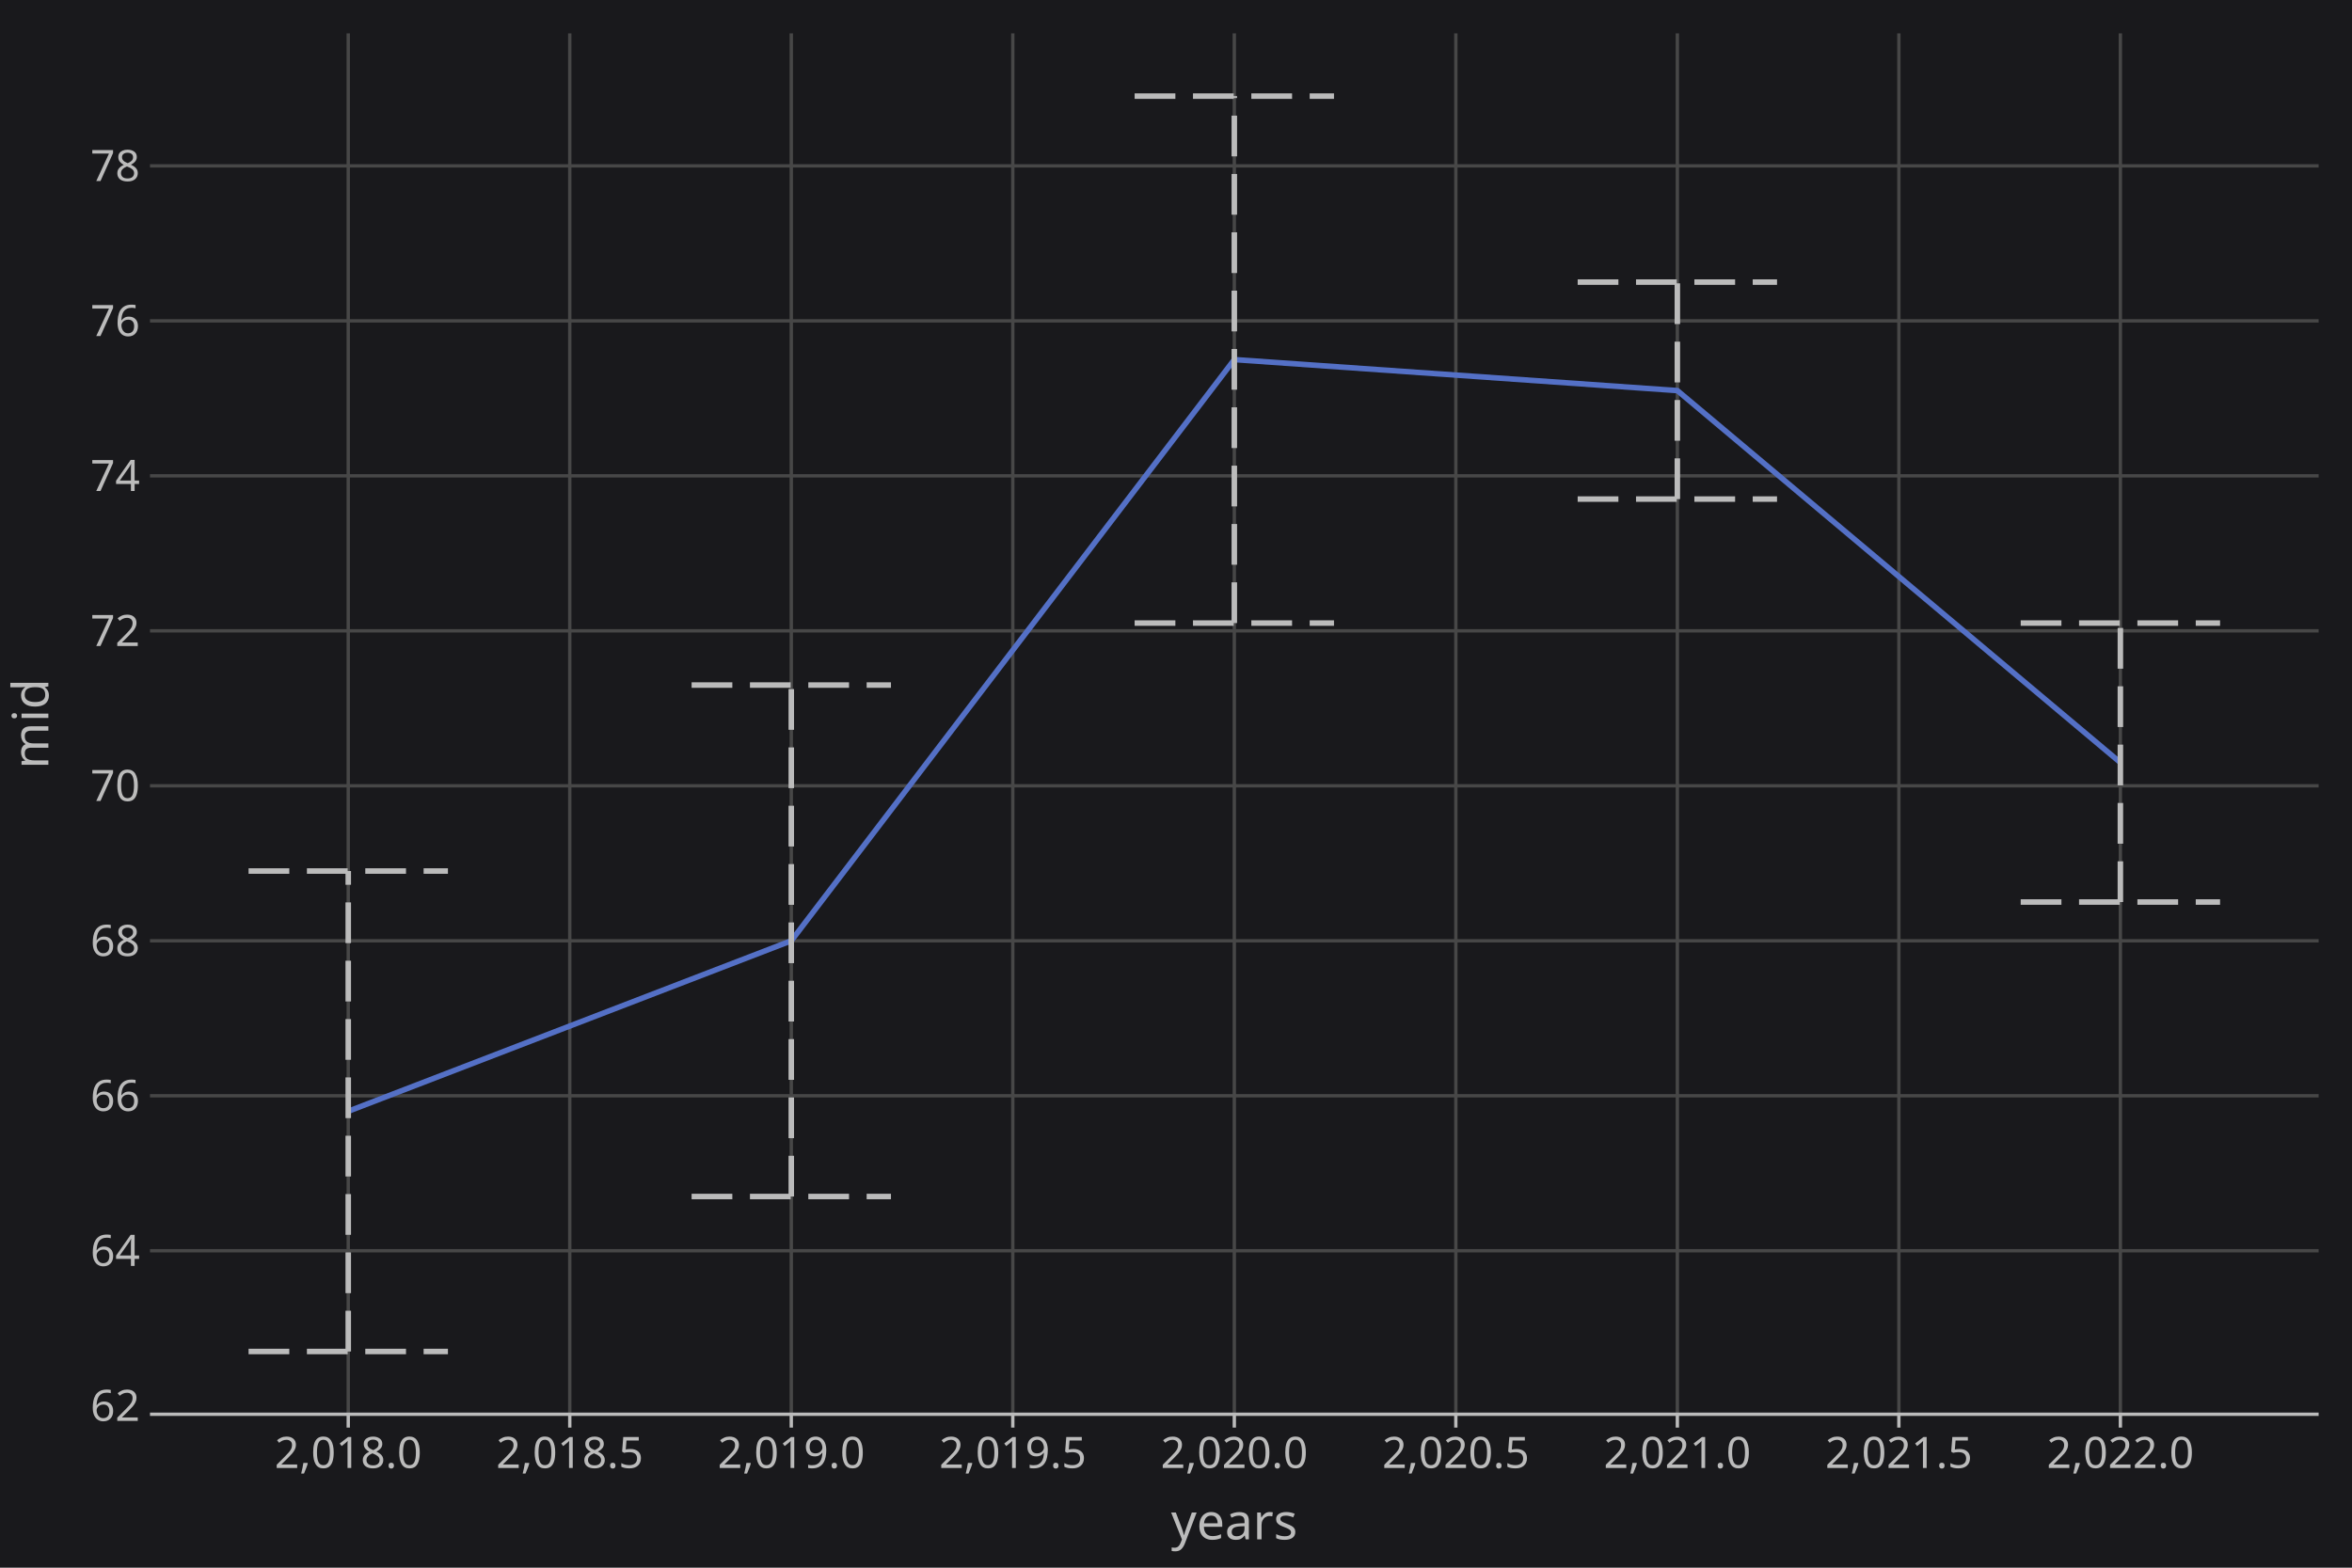
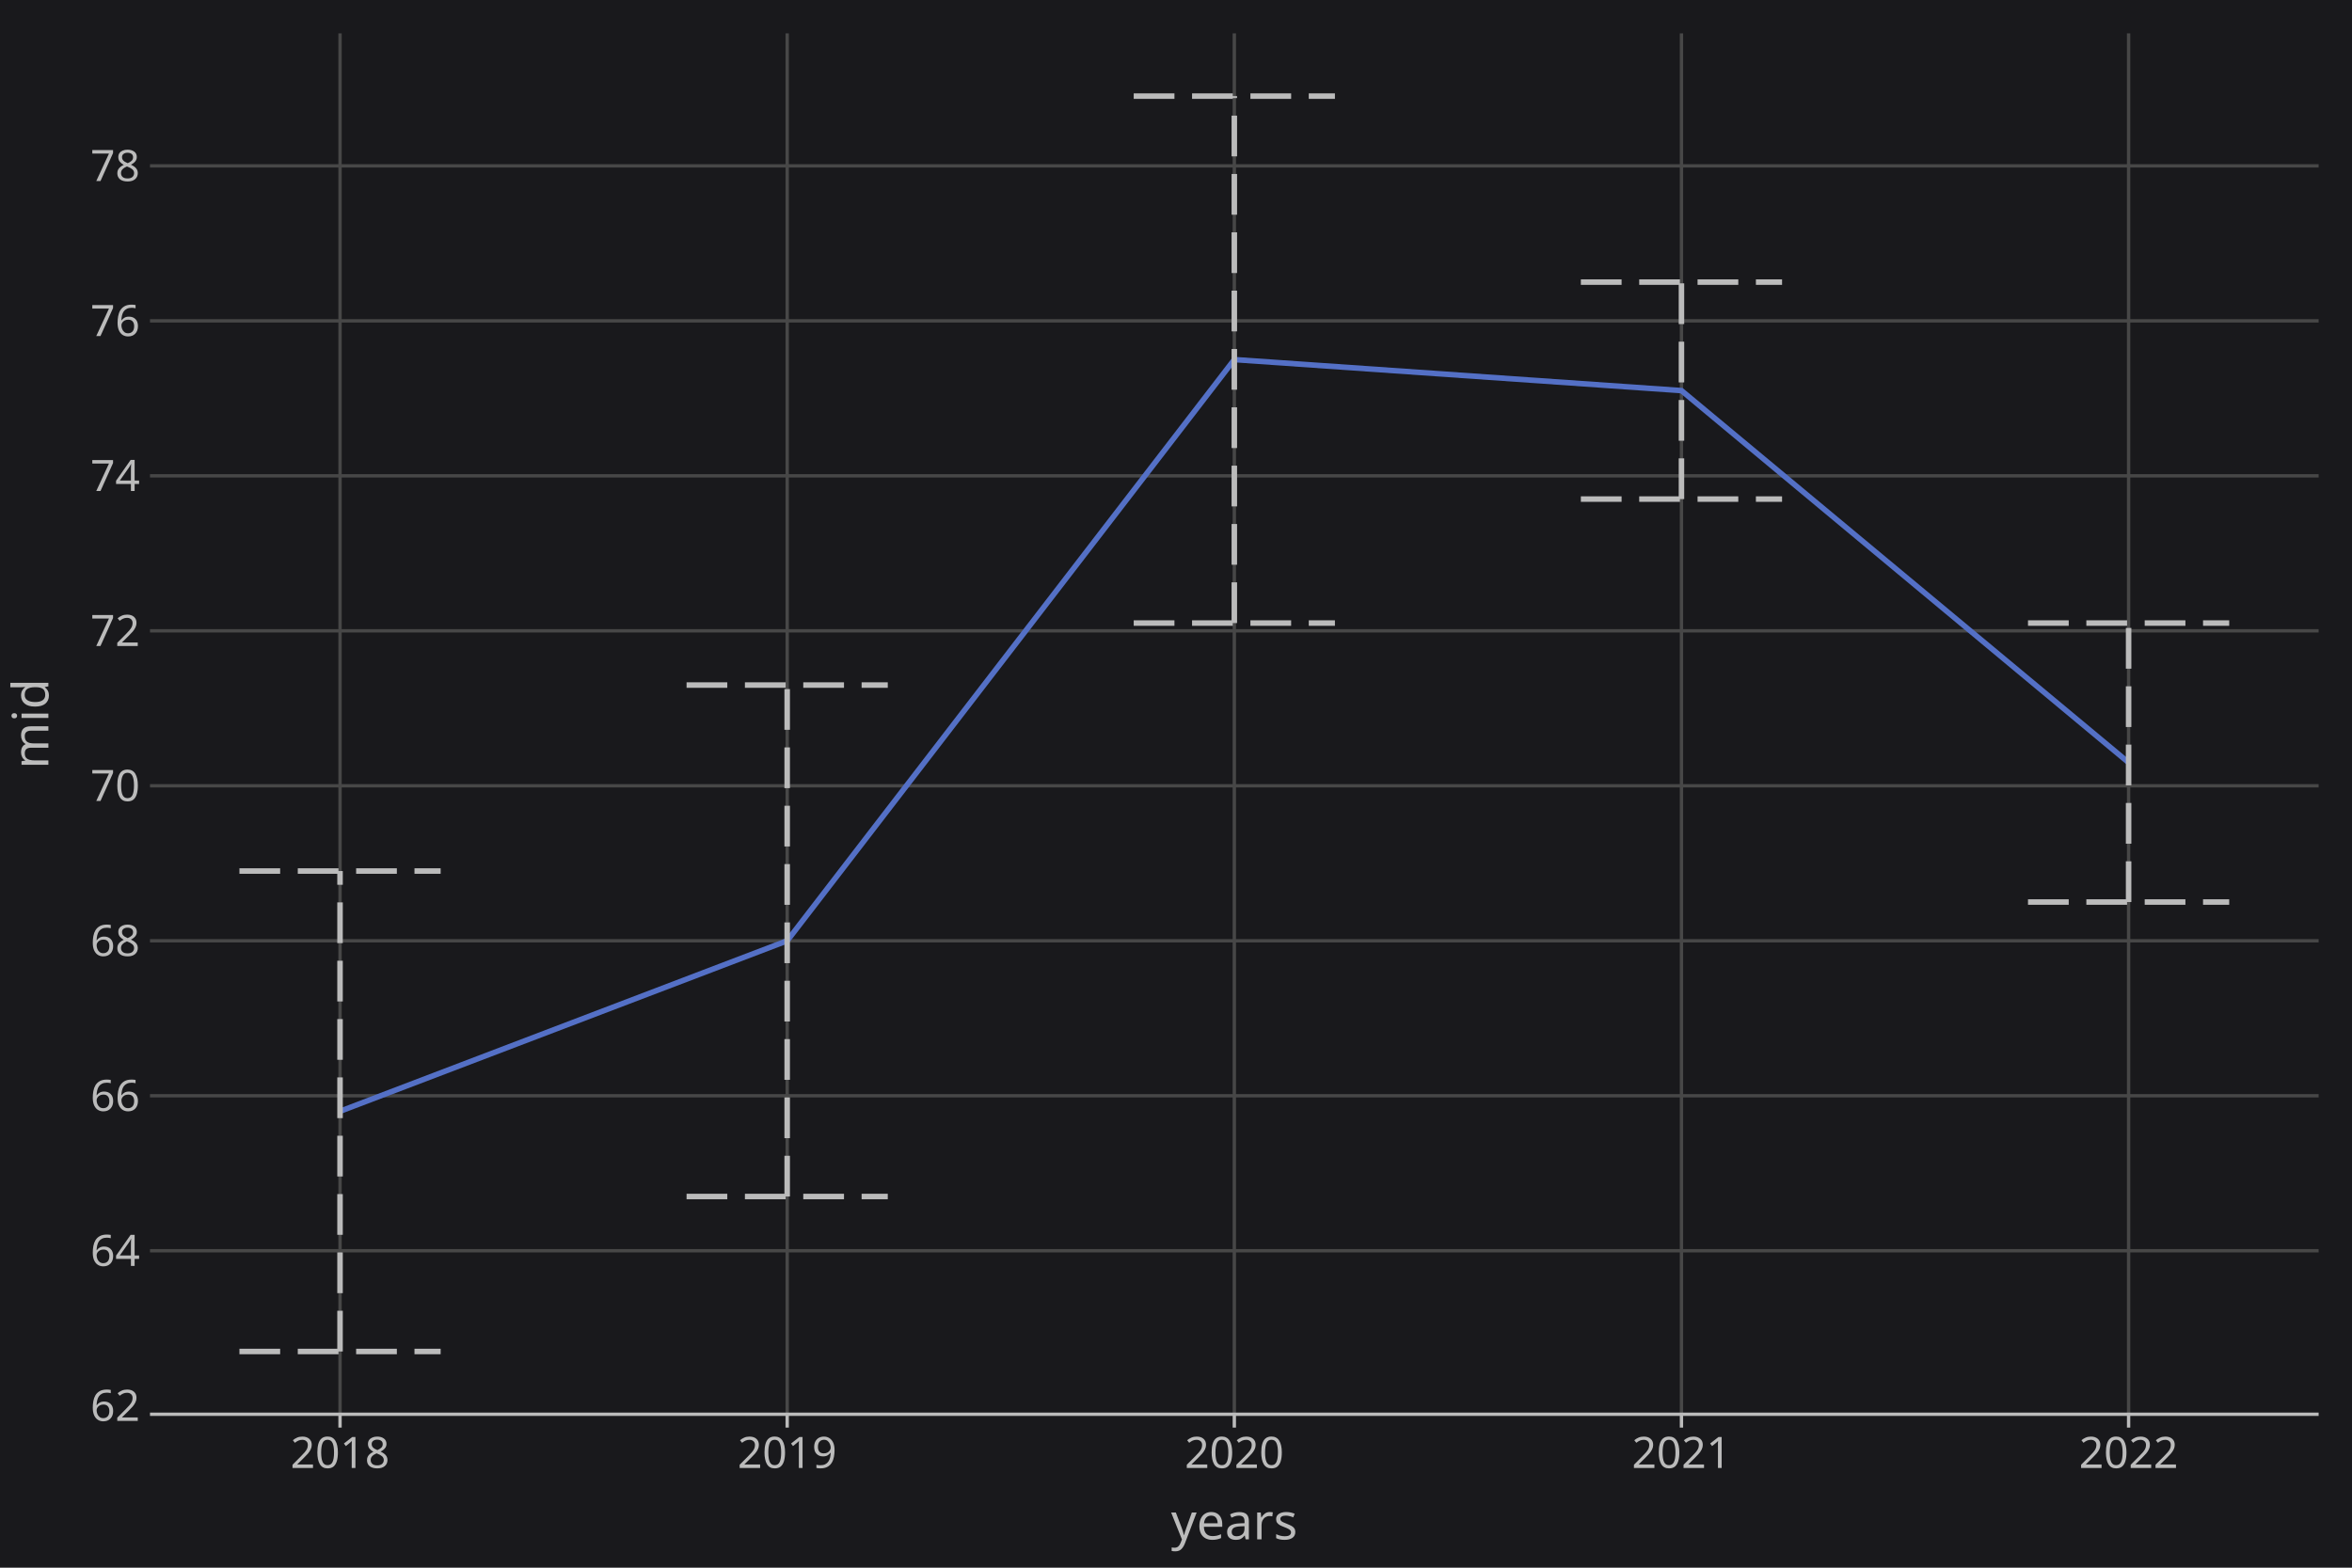
<svg xmlns="http://www.w3.org/2000/svg" class="plt-container" width="705.0" height="470.0">
  <style type="text/css">
  .plt-container {
   font-family: Lucida Grande, sans-serif;
   user-select: none;
   -webkit-user-select: none;
   -moz-user-select: none;
   -ms-user-select: none;
}
text {
   text-rendering: optimizeLegibility;
}
#xXxprefixXx0 .plot-title {
   fill: #bbbbbb;
   font-family: Lucida Grande, sans-serif;
   font-size: 16.0px;
   font-weight: normal;
   font-style: normal;   
}
#xXxprefixXx0 .plot-subtitle {
   fill: #bbbbbb;
   font-family: Lucida Grande, sans-serif;
   font-size: 15.0px;
   font-weight: normal;
   font-style: normal;   
}
#xXxprefixXx0 .plot-caption {
   fill: #bbbbbb;
   font-family: Lucida Grande, sans-serif;
   font-size: 13.0px;
   font-weight: normal;
   font-style: normal;   
}
#xXxprefixXx0 .legend-title {
   fill: #bbbbbb;
   font-family: Lucida Grande, sans-serif;
   font-size: 15.0px;
   font-weight: normal;
   font-style: normal;   
}
#xXxprefixXx0 .legend-item {
   fill: #bbbbbb;
   font-family: Lucida Grande, sans-serif;
   font-size: 13.0px;
   font-weight: normal;
   font-style: normal;   
}
#xXxprefixXx0 .axis-title-x {
   fill: #bbbbbb;
   font-family: Lucida Grande, sans-serif;
   font-size: 15.0px;
   font-weight: normal;
   font-style: normal;   
}
#xXxprefixXx0 .axis-text-x {
   fill: #bbbbbb;
   font-family: Lucida Grande, sans-serif;
   font-size: 13.0px;
   font-weight: normal;
   font-style: normal;   
}
#xXxprefixXx3 .axis-tooltip-text-x {
   fill: #303030;
   font-family: Lucida Grande, sans-serif;
   font-size: 13.0px;
   font-weight: normal;
   font-style: normal;   
}
#xXxprefixXx0 .axis-title-y {
   fill: #bbbbbb;
   font-family: Lucida Grande, sans-serif;
   font-size: 15.0px;
   font-weight: normal;
   font-style: normal;   
}
#xXxprefixXx0 .axis-text-y {
   fill: #bbbbbb;
   font-family: Lucida Grande, sans-serif;
   font-size: 13.0px;
   font-weight: normal;
   font-style: normal;   
}
#xXxprefixXx3 .axis-tooltip-text-y {
   fill: #303030;
   font-family: Lucida Grande, sans-serif;
   font-size: 13.0px;
   font-weight: normal;
   font-style: normal;   
}
#xXxprefixXx0 .facet-strip-text-x {
   fill: #bbbbbb;
   font-family: Lucida Grande, sans-serif;
   font-size: 13.0px;
   font-weight: normal;
   font-style: normal;   
}
#xXxprefixXx0 .facet-strip-text-y {
   fill: #bbbbbb;
   font-family: Lucida Grande, sans-serif;
   font-size: 13.0px;
   font-weight: normal;
   font-style: normal;   
}
#xXxprefixXx3 .tooltip-text {
   fill: #bbbbbb;
   font-family: Lucida Grande, sans-serif;
   font-size: 13.0px;
   font-weight: normal;
   font-style: normal;   
}
#xXxprefixXx3 .tooltip-title {
   fill: #bbbbbb;
   font-family: Lucida Grande, sans-serif;
   font-size: 13.0px;
   font-weight: bold;
   font-style: normal;   
}
#xXxprefixXx3 .tooltip-label {
   fill: #bbbbbb;
   font-family: Lucida Grande, sans-serif;
   font-size: 13.0px;
   font-weight: bold;
   font-style: normal;   
}

  </style>
  <g id="xXxprefixXx0">
    <path fill-rule="evenodd" fill="rgb(25,25,28)" fill-opacity="1.0" d="M0.0 0.0 L0.0 470.0 L705.0 470.0 L705.0 0.0 Z">
    </path>
    <g transform="translate(23.0 10.0 ) ">
      <g transform="translate(21.96121 414.0 ) ">
-         <line x1="59.426" y1="-0.0" x2="59.426" y2="-414.0" stroke="rgb(71,71,71)" stroke-opacity="1.0" stroke-width="1.0">
-         </line>
-         <line x1="125.825" y1="-0.0" x2="125.825" y2="-414.0" stroke="rgb(71,71,71)" stroke-opacity="1.0" stroke-width="1.0">
-         </line>
-         <line x1="192.223" y1="-0.0" x2="192.223" y2="-414.0" stroke="rgb(71,71,71)" stroke-opacity="1.0" stroke-width="1.0">
-         </line>
-         <line x1="258.621" y1="-0.0" x2="258.621" y2="-414.0" stroke="rgb(71,71,71)" stroke-opacity="1.0" stroke-width="1.0">
+         <line x1="56.962" y1="-0.0" x2="56.962" y2="-414.0" stroke="rgb(71,71,71)" stroke-opacity="1.0" stroke-width="1.0">
+         </line>
+         <line x1="190.991" y1="-0.0" x2="190.991" y2="-414.0" stroke="rgb(71,71,71)" stroke-opacity="1.0" stroke-width="1.0">
        </line>
        <line x1="325.019" y1="-0.0" x2="325.019" y2="-414.0" stroke="rgb(71,71,71)" stroke-opacity="1.0" stroke-width="1.0">
        </line>
-         <line x1="391.418" y1="-0.0" x2="391.418" y2="-414.0" stroke="rgb(71,71,71)" stroke-opacity="1.0" stroke-width="1.0">
-         </line>
-         <line x1="457.816" y1="-0.0" x2="457.816" y2="-414.0" stroke="rgb(71,71,71)" stroke-opacity="1.0" stroke-width="1.0">
-         </line>
-         <line x1="524.214" y1="-0.0" x2="524.214" y2="-414.0" stroke="rgb(71,71,71)" stroke-opacity="1.0" stroke-width="1.0">
-         </line>
-         <line x1="590.612" y1="-0.0" x2="590.612" y2="-414.0" stroke="rgb(71,71,71)" stroke-opacity="1.0" stroke-width="1.0">
-         </line>
-         <g transform="translate(59.42643 0.0 ) ">
-           <line stroke-width="1.0" stroke="rgb(187,187,187)" stroke-opacity="1.0" x2="0.0" y2="4.0">
-           </line>
-           <g transform="translate(0.0 7.0 ) ">
-             <text class="axis-text-x" text-anchor="middle" dy="0.7em">
-             2,018.0
-             </text>
-           </g>
-         </g>
-         <g transform="translate(125.8247 0.0 ) ">
-           <line stroke-width="1.0" stroke="rgb(187,187,187)" stroke-opacity="1.0" x2="0.0" y2="4.0">
-           </line>
-           <g transform="translate(0.0 7.0 ) ">
-             <text class="axis-text-x" text-anchor="middle" dy="0.7em">
-             2,018.5
-             </text>
-           </g>
-         </g>
-         <g transform="translate(192.2229 0.0 ) ">
-           <line stroke-width="1.0" stroke="rgb(187,187,187)" stroke-opacity="1.0" x2="0.0" y2="4.0">
-           </line>
-           <g transform="translate(0.0 7.0 ) ">
-             <text class="axis-text-x" text-anchor="middle" dy="0.7em">
-             2,019.0
-             </text>
-           </g>
-         </g>
-         <g transform="translate(258.6212 0.0 ) ">
-           <line stroke-width="1.0" stroke="rgb(187,187,187)" stroke-opacity="1.0" x2="0.0" y2="4.0">
-           </line>
-           <g transform="translate(0.0 7.0 ) ">
-             <text class="axis-text-x" text-anchor="middle" dy="0.7em">
-             2,019.5
+         <line x1="459.048" y1="-0.0" x2="459.048" y2="-414.0" stroke="rgb(71,71,71)" stroke-opacity="1.0" stroke-width="1.0">
+         </line>
+         <line x1="593.077" y1="-0.0" x2="593.077" y2="-414.0" stroke="rgb(71,71,71)" stroke-opacity="1.0" stroke-width="1.0">
+         </line>
+         <g transform="translate(56.96216 0.0 ) ">
+           <line stroke-width="1.0" stroke="rgb(187,187,187)" stroke-opacity="1.0" x2="0.0" y2="4.0">
+           </line>
+           <g transform="translate(0.0 7.0 ) ">
+             <text class="axis-text-x" text-anchor="middle" dy="0.7em">
+             2018
+             </text>
+           </g>
+         </g>
+         <g transform="translate(190.9908 0.0 ) ">
+           <line stroke-width="1.0" stroke="rgb(187,187,187)" stroke-opacity="1.0" x2="0.0" y2="4.0">
+           </line>
+           <g transform="translate(0.0 7.0 ) ">
+             <text class="axis-text-x" text-anchor="middle" dy="0.7em">
+             2019
            </text>
          </g>
        </g>
        <g transform="translate(325.0194 0.0 ) ">
          <line stroke-width="1.0" stroke="rgb(187,187,187)" stroke-opacity="1.0" x2="0.0" y2="4.0">
          </line>
          <g transform="translate(0.0 7.0 ) ">
            <text class="axis-text-x" text-anchor="middle" dy="0.7em">
-             2,020.0
-             </text>
-           </g>
-         </g>
-         <g transform="translate(391.4176 0.0 ) ">
-           <line stroke-width="1.0" stroke="rgb(187,187,187)" stroke-opacity="1.0" x2="0.0" y2="4.0">
-           </line>
-           <g transform="translate(0.0 7.0 ) ">
-             <text class="axis-text-x" text-anchor="middle" dy="0.7em">
-             2,020.5
-             </text>
-           </g>
-         </g>
-         <g transform="translate(457.8159 0.0 ) ">
-           <line stroke-width="1.0" stroke="rgb(187,187,187)" stroke-opacity="1.0" x2="0.0" y2="4.0">
-           </line>
-           <g transform="translate(0.0 7.0 ) ">
-             <text class="axis-text-x" text-anchor="middle" dy="0.7em">
-             2,021.0
-             </text>
-           </g>
-         </g>
-         <g transform="translate(524.2141 0.0 ) ">
-           <line stroke-width="1.0" stroke="rgb(187,187,187)" stroke-opacity="1.0" x2="0.0" y2="4.0">
-           </line>
-           <g transform="translate(0.0 7.0 ) ">
-             <text class="axis-text-x" text-anchor="middle" dy="0.7em">
-             2,021.5
-             </text>
-           </g>
-         </g>
-         <g transform="translate(590.6124 0.0 ) ">
-           <line stroke-width="1.0" stroke="rgb(187,187,187)" stroke-opacity="1.0" x2="0.0" y2="4.0">
-           </line>
-           <g transform="translate(0.0 7.0 ) ">
-             <text class="axis-text-x" text-anchor="middle" dy="0.7em">
-             2,022.0
+             2020
+             </text>
+           </g>
+         </g>
+         <g transform="translate(459.048 0.0 ) ">
+           <line stroke-width="1.0" stroke="rgb(187,187,187)" stroke-opacity="1.0" x2="0.0" y2="4.0">
+           </line>
+           <g transform="translate(0.0 7.0 ) ">
+             <text class="axis-text-x" text-anchor="middle" dy="0.7em">
+             2021
+             </text>
+           </g>
+         </g>
+         <g transform="translate(593.0766 0.0 ) ">
+           <line stroke-width="1.0" stroke="rgb(187,187,187)" stroke-opacity="1.0" x2="0.0" y2="4.0">
+           </line>
+           <g transform="translate(0.0 7.0 ) ">
+             <text class="axis-text-x" text-anchor="middle" dy="0.7em">
+             2022
            </text>
          </g>
        </g>
        <line x1="0.0" y1="0.0" x2="650.039" y2="0.0" stroke-width="1.0" stroke="rgb(187,187,187)" stroke-opacity="1.0">
        </line>
      </g>
      <g transform="translate(21.96121 0.0 ) ">
        <line x1="0.0" y1="364.98" x2="650.039" y2="364.98" stroke="rgb(71,71,71)" stroke-opacity="1.0" stroke-width="1.0">
        </line>
        <line x1="0.0" y1="318.515" x2="650.039" y2="318.515" stroke="rgb(71,71,71)" stroke-opacity="1.0" stroke-width="1.0">
        </line>
        <line x1="0.0" y1="272.051" x2="650.039" y2="272.051" stroke="rgb(71,71,71)" stroke-opacity="1.0" stroke-width="1.0">
        </line>
        <line x1="0.0" y1="225.586" x2="650.039" y2="225.586" stroke="rgb(71,71,71)" stroke-opacity="1.0" stroke-width="1.0">
        </line>
        <line x1="0.0" y1="179.121" x2="650.039" y2="179.121" stroke="rgb(71,71,71)" stroke-opacity="1.0" stroke-width="1.0">
        </line>
        <line x1="0.0" y1="132.657" x2="650.039" y2="132.657" stroke="rgb(71,71,71)" stroke-opacity="1.0" stroke-width="1.0">
        </line>
        <line x1="0.0" y1="86.192" x2="650.039" y2="86.192" stroke="rgb(71,71,71)" stroke-opacity="1.0" stroke-width="1.0">
        </line>
        <line x1="0.0" y1="39.727" x2="650.039" y2="39.727" stroke="rgb(71,71,71)" stroke-opacity="1.0" stroke-width="1.0">
        </line>
        <g transform="translate(0.0 411.4444 ) ">
          <g transform="translate(-3.0 0.0 ) ">
            <text class="axis-text-y" text-anchor="end" dy="0.35em">
            62
            </text>
          </g>
        </g>
        <g transform="translate(0.0 364.9798 ) ">
          <g transform="translate(-3.0 0.0 ) ">
            <text class="axis-text-y" text-anchor="end" dy="0.35em">
            64
            </text>
          </g>
        </g>
        <g transform="translate(0.0 318.5152 ) ">
          <g transform="translate(-3.0 0.0 ) ">
            <text class="axis-text-y" text-anchor="end" dy="0.35em">
            66
            </text>
          </g>
        </g>
        <g transform="translate(0.0 272.0505 ) ">
          <g transform="translate(-3.0 0.0 ) ">
            <text class="axis-text-y" text-anchor="end" dy="0.35em">
            68
            </text>
          </g>
        </g>
        <g transform="translate(0.0 225.5859 ) ">
          <g transform="translate(-3.0 0.0 ) ">
            <text class="axis-text-y" text-anchor="end" dy="0.35em">
            70
            </text>
          </g>
        </g>
        <g transform="translate(0.0 179.1212 ) ">
          <g transform="translate(-3.0 0.0 ) ">
            <text class="axis-text-y" text-anchor="end" dy="0.35em">
            72
            </text>
          </g>
        </g>
        <g transform="translate(0.0 132.6566 ) ">
          <g transform="translate(-3.0 0.0 ) ">
            <text class="axis-text-y" text-anchor="end" dy="0.35em">
            74
            </text>
          </g>
        </g>
        <g transform="translate(0.0 86.19192 ) ">
          <g transform="translate(-3.0 0.0 ) ">
            <text class="axis-text-y" text-anchor="end" dy="0.35em">
            76
            </text>
          </g>
        </g>
        <g transform="translate(0.0 39.72727 ) ">
          <g transform="translate(-3.0 0.0 ) ">
            <text class="axis-text-y" text-anchor="end" dy="0.35em">
            78
            </text>
          </g>
        </g>
      </g>
      <g transform="translate(21.96121 0.0 ) " clip-path="url(#xXxprefixXx1)" clip-bounds-jfx="[rect (0.0, 0.0), (650.039, 414.0)]">
        <defs>
          <clipPath id="xXxprefixXx1">
            <rect x="0.0" y="0.0" width="650.039" height="414.0">
            </rect>
          </clipPath>
        </defs>
        <g>
-           <path d="M59.426 323.162 L59.426 323.162 L192.223 272.051 L325.019 97.808 L457.816 107.101 L590.612 218.616 " fill="none" stroke-width="1.65" stroke="rgb(84,112,198)" stroke-opacity="1.0">
+           <path d="M56.962 323.162 L56.962 323.162 L190.991 272.051 L325.019 97.808 L459.048 107.101 L593.077 218.616 " fill="none" stroke-width="1.65" stroke="rgb(84,112,198)" stroke-opacity="1.0">
          </path>
        </g>
      </g>
      <g transform="translate(21.96121 0.0 ) " clip-path="url(#xXxprefixXx2)" clip-bounds-jfx="[rect (0.0, 0.0), (650.039, 414.0)]">
        <defs>
          <clipPath id="xXxprefixXx2">
            <rect x="0.0" y="0.0" width="650.039" height="414.0">
            </rect>
          </clipPath>
        </defs>
        <g>
-           <line x1="29.547" y1="395.182" x2="89.306" y2="395.182" stroke="rgb(187,187,187)" stroke-opacity="1.0" fill="rgb(17,142,216)" fill-opacity="1.0" stroke-width="1.65" stroke-dasharray="12.21,5.28">
-           </line>
-           <line x1="29.547" y1="251.141" x2="89.306" y2="251.141" stroke="rgb(187,187,187)" stroke-opacity="1.0" fill="rgb(17,142,216)" fill-opacity="1.0" stroke-width="1.65" stroke-dasharray="12.21,5.28">
-           </line>
-           <line x1="59.426" y1="395.182" x2="59.426" y2="251.141" stroke="rgb(187,187,187)" stroke-opacity="1.0" fill="rgb(17,142,216)" fill-opacity="1.0" stroke-width="1.65" stroke-dasharray="12.21,5.28">
-           </line>
-         </g>
-         <g>
-           <line x1="162.344" y1="348.717" x2="222.102" y2="348.717" stroke="rgb(187,187,187)" stroke-opacity="1.0" fill="rgb(17,142,216)" fill-opacity="1.0" stroke-width="1.65" stroke-dasharray="12.21,5.28">
-           </line>
-           <line x1="162.344" y1="195.384" x2="222.102" y2="195.384" stroke="rgb(187,187,187)" stroke-opacity="1.0" fill="rgb(17,142,216)" fill-opacity="1.0" stroke-width="1.65" stroke-dasharray="12.21,5.28">
-           </line>
-           <line x1="192.223" y1="348.717" x2="192.223" y2="195.384" stroke="rgb(187,187,187)" stroke-opacity="1.0" fill="rgb(17,142,216)" fill-opacity="1.0" stroke-width="1.65" stroke-dasharray="12.21,5.28">
-           </line>
-         </g>
-         <g>
-           <line x1="295.14" y1="176.798" x2="354.899" y2="176.798" stroke="rgb(187,187,187)" stroke-opacity="1.0" fill="rgb(17,142,216)" fill-opacity="1.0" stroke-width="1.65" stroke-dasharray="12.21,5.28">
-           </line>
-           <line x1="295.14" y1="18.818" x2="354.899" y2="18.818" stroke="rgb(187,187,187)" stroke-opacity="1.0" fill="rgb(17,142,216)" fill-opacity="1.0" stroke-width="1.65" stroke-dasharray="12.21,5.28">
+           <line x1="26.806" y1="395.182" x2="87.119" y2="395.182" stroke="rgb(187,187,187)" stroke-opacity="1.0" fill="rgb(17,142,216)" fill-opacity="1.0" stroke-width="1.65" stroke-dasharray="12.21,5.28">
+           </line>
+           <line x1="26.806" y1="251.141" x2="87.119" y2="251.141" stroke="rgb(187,187,187)" stroke-opacity="1.0" fill="rgb(17,142,216)" fill-opacity="1.0" stroke-width="1.65" stroke-dasharray="12.21,5.28">
+           </line>
+           <line x1="56.962" y1="395.182" x2="56.962" y2="251.141" stroke="rgb(187,187,187)" stroke-opacity="1.0" fill="rgb(17,142,216)" fill-opacity="1.0" stroke-width="1.65" stroke-dasharray="12.21,5.28">
+           </line>
+         </g>
+         <g>
+           <line x1="160.834" y1="348.717" x2="221.147" y2="348.717" stroke="rgb(187,187,187)" stroke-opacity="1.0" fill="rgb(17,142,216)" fill-opacity="1.0" stroke-width="1.65" stroke-dasharray="12.21,5.28">
+           </line>
+           <line x1="160.834" y1="195.384" x2="221.147" y2="195.384" stroke="rgb(187,187,187)" stroke-opacity="1.0" fill="rgb(17,142,216)" fill-opacity="1.0" stroke-width="1.65" stroke-dasharray="12.21,5.28">
+           </line>
+           <line x1="190.991" y1="348.717" x2="190.991" y2="195.384" stroke="rgb(187,187,187)" stroke-opacity="1.0" fill="rgb(17,142,216)" fill-opacity="1.0" stroke-width="1.65" stroke-dasharray="12.21,5.28">
+           </line>
+         </g>
+         <g>
+           <line x1="294.863" y1="176.798" x2="355.176" y2="176.798" stroke="rgb(187,187,187)" stroke-opacity="1.0" fill="rgb(17,142,216)" fill-opacity="1.0" stroke-width="1.65" stroke-dasharray="12.21,5.28">
+           </line>
+           <line x1="294.863" y1="18.818" x2="355.176" y2="18.818" stroke="rgb(187,187,187)" stroke-opacity="1.0" fill="rgb(17,142,216)" fill-opacity="1.0" stroke-width="1.65" stroke-dasharray="12.21,5.28">
          </line>
          <line x1="325.019" y1="176.798" x2="325.019" y2="18.818" stroke="rgb(187,187,187)" stroke-opacity="1.0" fill="rgb(17,142,216)" fill-opacity="1.0" stroke-width="1.65" stroke-dasharray="12.21,5.28">
          </line>
        </g>
        <g>
-           <line x1="427.937" y1="139.626" x2="487.695" y2="139.626" stroke="rgb(187,187,187)" stroke-opacity="1.0" fill="rgb(17,142,216)" fill-opacity="1.0" stroke-width="1.65" stroke-dasharray="12.21,5.28">
-           </line>
-           <line x1="427.937" y1="74.576" x2="487.695" y2="74.576" stroke="rgb(187,187,187)" stroke-opacity="1.0" fill="rgb(17,142,216)" fill-opacity="1.0" stroke-width="1.65" stroke-dasharray="12.21,5.28">
-           </line>
-           <line x1="457.816" y1="139.626" x2="457.816" y2="74.576" stroke="rgb(187,187,187)" stroke-opacity="1.0" fill="rgb(17,142,216)" fill-opacity="1.0" stroke-width="1.65" stroke-dasharray="12.21,5.28">
-           </line>
-         </g>
-         <g>
-           <line x1="560.733" y1="260.434" x2="620.492" y2="260.434" stroke="rgb(187,187,187)" stroke-opacity="1.0" fill="rgb(17,142,216)" fill-opacity="1.0" stroke-width="1.65" stroke-dasharray="12.21,5.28">
-           </line>
-           <line x1="560.733" y1="176.798" x2="620.492" y2="176.798" stroke="rgb(187,187,187)" stroke-opacity="1.0" fill="rgb(17,142,216)" fill-opacity="1.0" stroke-width="1.65" stroke-dasharray="12.21,5.28">
-           </line>
-           <line x1="590.612" y1="260.434" x2="590.612" y2="176.798" stroke="rgb(187,187,187)" stroke-opacity="1.0" fill="rgb(17,142,216)" fill-opacity="1.0" stroke-width="1.65" stroke-dasharray="12.21,5.28">
+           <line x1="428.892" y1="139.626" x2="489.204" y2="139.626" stroke="rgb(187,187,187)" stroke-opacity="1.0" fill="rgb(17,142,216)" fill-opacity="1.0" stroke-width="1.65" stroke-dasharray="12.21,5.28">
+           </line>
+           <line x1="428.892" y1="74.576" x2="489.204" y2="74.576" stroke="rgb(187,187,187)" stroke-opacity="1.0" fill="rgb(17,142,216)" fill-opacity="1.0" stroke-width="1.65" stroke-dasharray="12.21,5.28">
+           </line>
+           <line x1="459.048" y1="139.626" x2="459.048" y2="74.576" stroke="rgb(187,187,187)" stroke-opacity="1.0" fill="rgb(17,142,216)" fill-opacity="1.0" stroke-width="1.65" stroke-dasharray="12.21,5.28">
+           </line>
+         </g>
+         <g>
+           <line x1="562.92" y1="260.434" x2="623.233" y2="260.434" stroke="rgb(187,187,187)" stroke-opacity="1.0" fill="rgb(17,142,216)" fill-opacity="1.0" stroke-width="1.65" stroke-dasharray="12.21,5.28">
+           </line>
+           <line x1="562.92" y1="176.798" x2="623.233" y2="176.798" stroke="rgb(187,187,187)" stroke-opacity="1.0" fill="rgb(17,142,216)" fill-opacity="1.0" stroke-width="1.65" stroke-dasharray="12.21,5.28">
+           </line>
+           <line x1="593.077" y1="260.434" x2="593.077" y2="176.798" stroke="rgb(187,187,187)" stroke-opacity="1.0" fill="rgb(17,142,216)" fill-opacity="1.0" stroke-width="1.65" stroke-dasharray="12.21,5.28">
          </line>
        </g>
      </g>
    </g>
    <g transform="translate(14.5 217.0 ) rotate(-90.0 ) ">
      <text class="axis-title-y" y="0.0" text-anchor="middle">
      mid
      </text>
    </g>
    <g transform="translate(369.9806 461.5 ) ">
      <text class="axis-title-x" y="0.0" text-anchor="middle">
      years
      </text>
    </g>
    <path fill="rgb(0,0,0)" fill-opacity="0.0" stroke="rgb(187,187,187)" stroke-opacity="1.0" stroke-width="0.0" d="M0.0 0.0 L0.0 470.0 L705.0 470.0 L705.0 0.0 Z">
    </path>
  </g>
  <g id="xXxprefixXx3">
  </g>
</svg>
